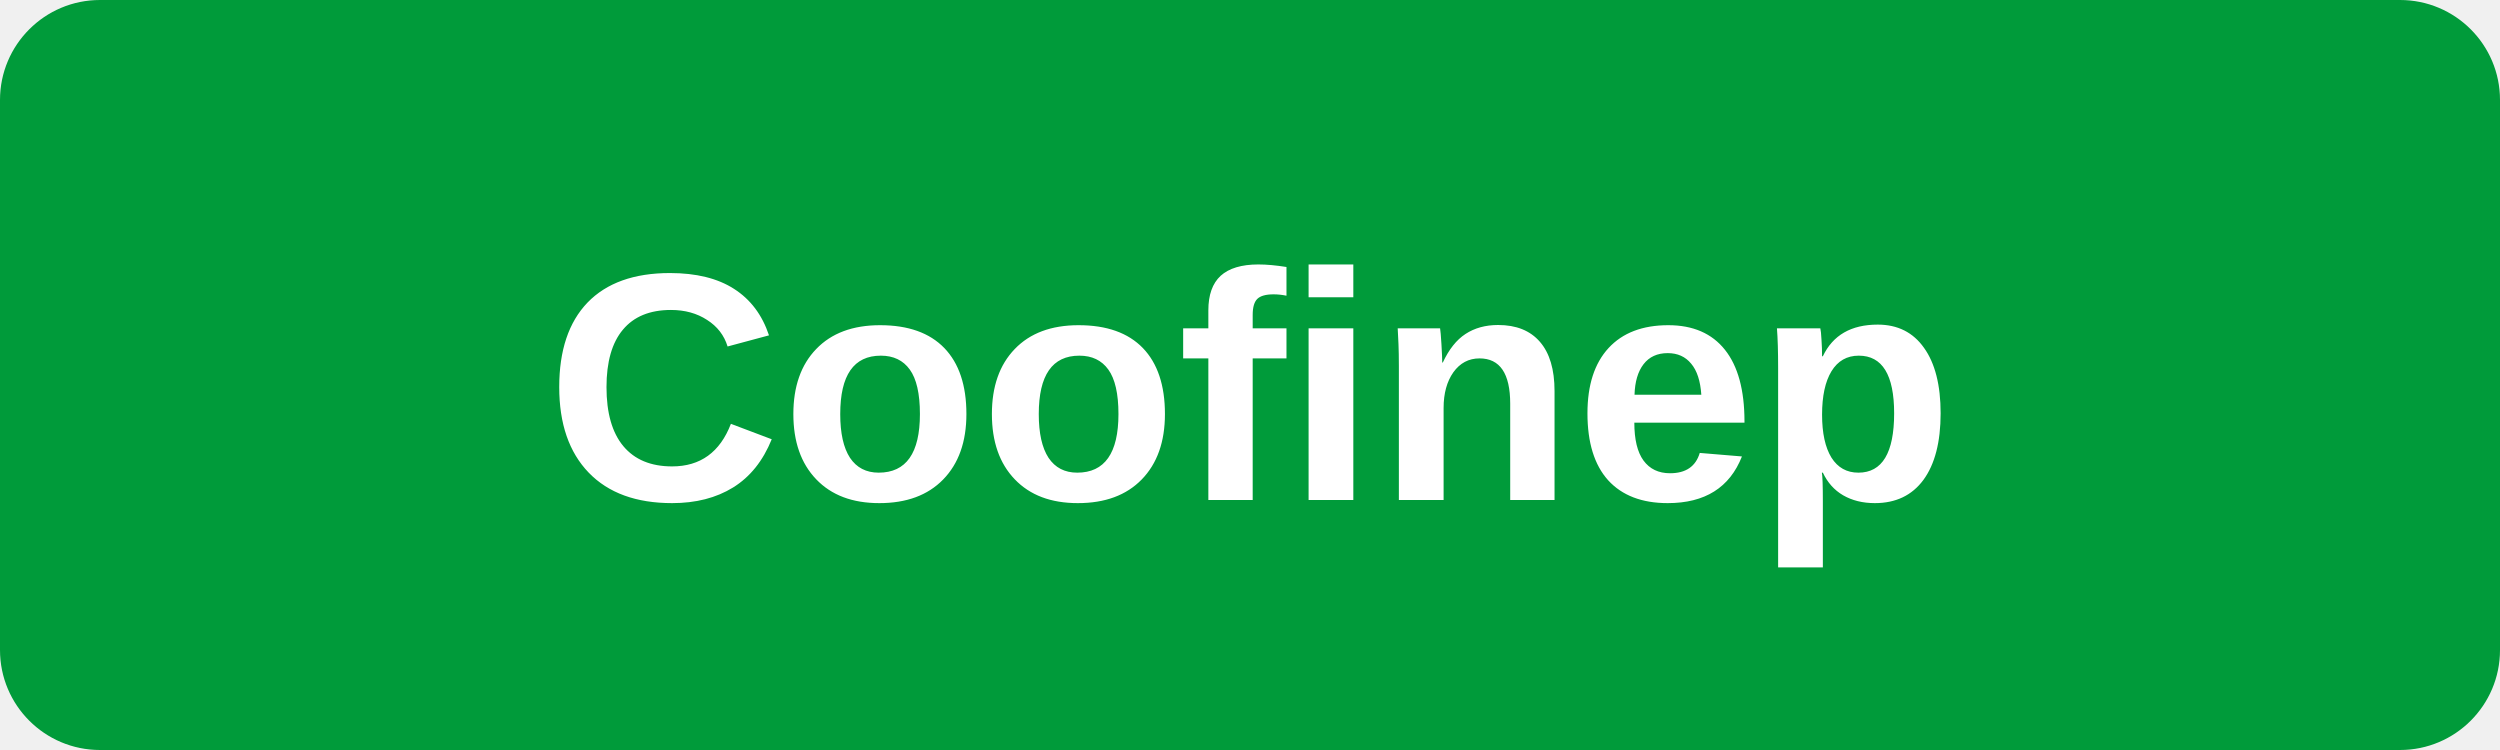
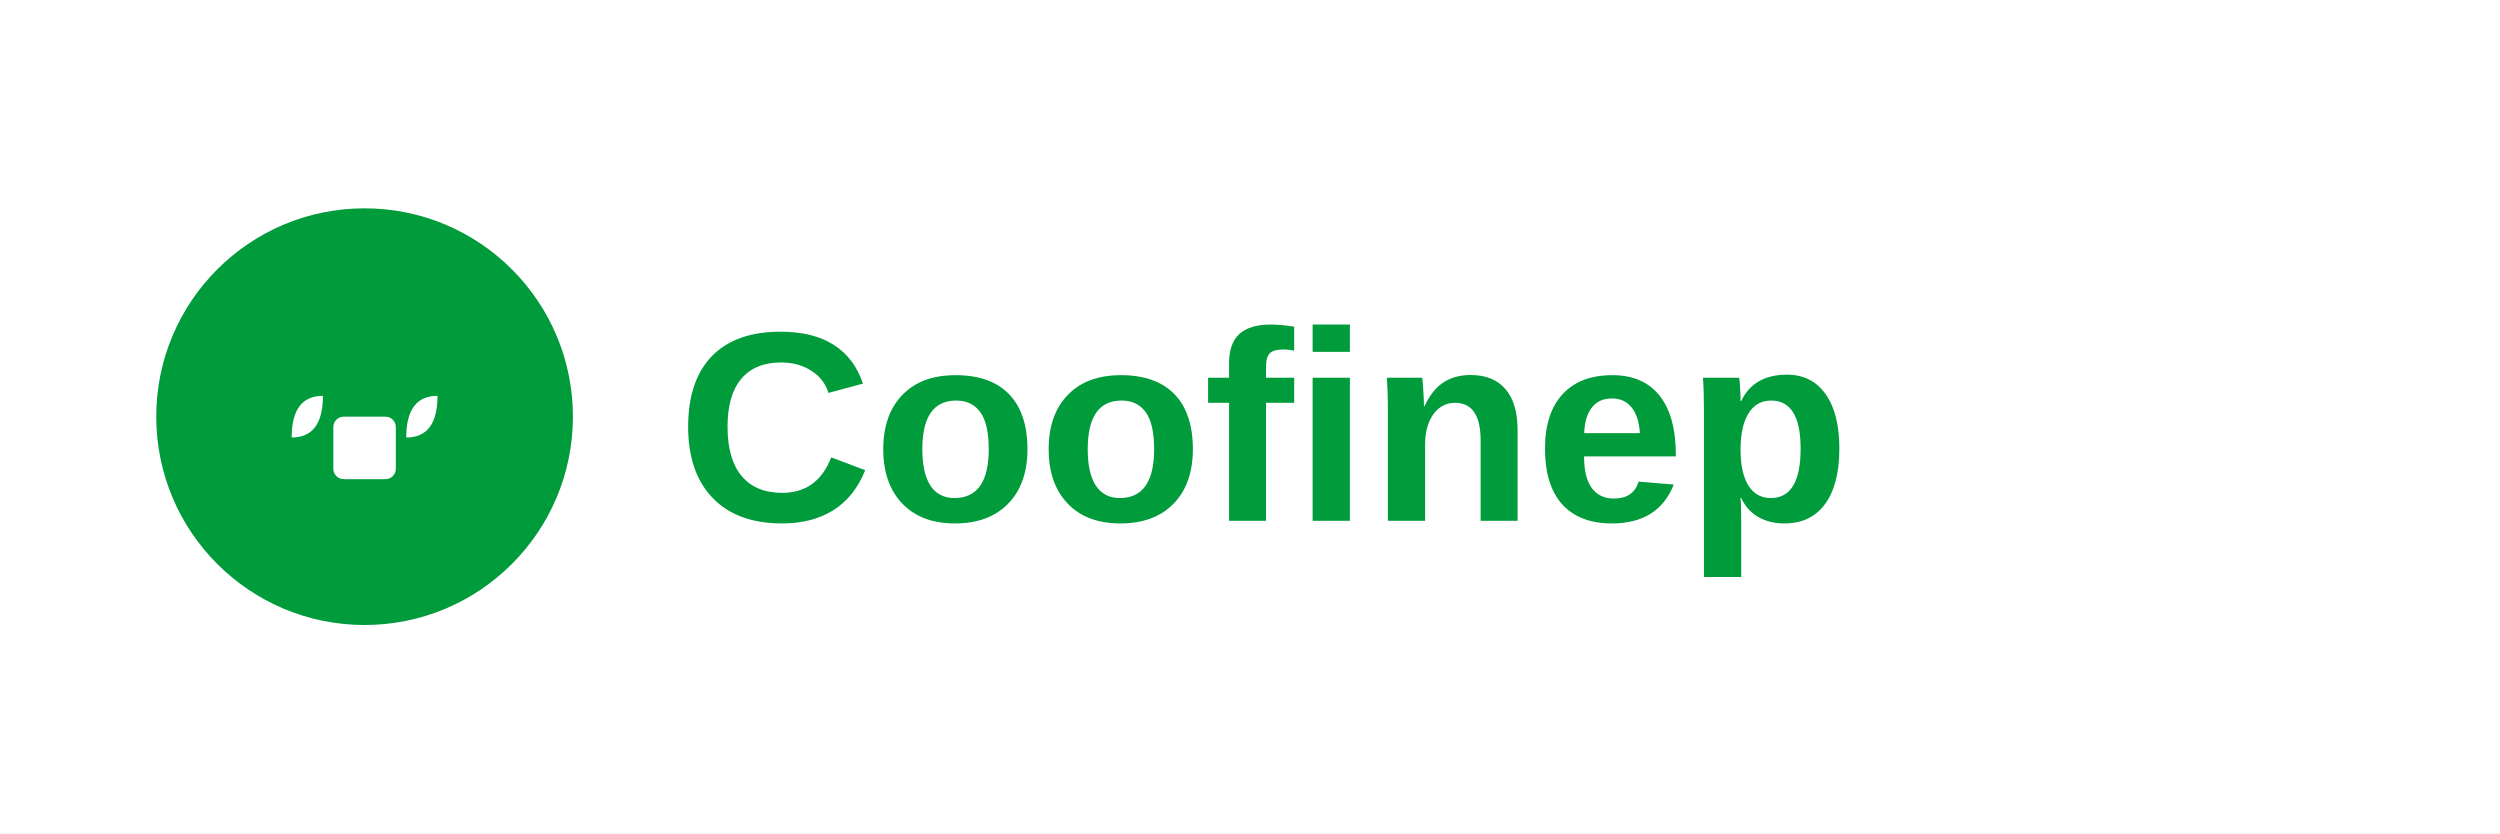
- <svg xmlns="http://www.w3.org/2000/svg" viewBox="0 0 200 60" fill="none">
-   <rect width="200" height="60" rx="8" fill="#009B3A" />
-   <text x="100" y="40" font-family="Arial, sans-serif" font-size="26" font-weight="bold" text-anchor="middle" fill="#FFFFFF">Coofinep</text>
+ <svg xmlns="http://www.w3.org/2000/svg" viewBox="0 0 240 80" fill="none">
+   <rect width="240" height="80" fill="white" />
+   <circle cx="35" cy="40" r="20" fill="#009B3A" />
+   <path d="M 28 42 Q 28 38, 31 38 Q 31 42, 28 42 Z" fill="white" />
+   <path d="M 39 42 Q 39 38, 42 38 Q 42 42, 39 42 Z" fill="white" />
+   <rect x="32" y="40" width="6" height="6" rx="1" fill="white" />
+   <text x="65" y="50" font-family="Arial, sans-serif" font-size="26" font-weight="bold" fill="#009B3A">Coofinep</text>
</svg>
